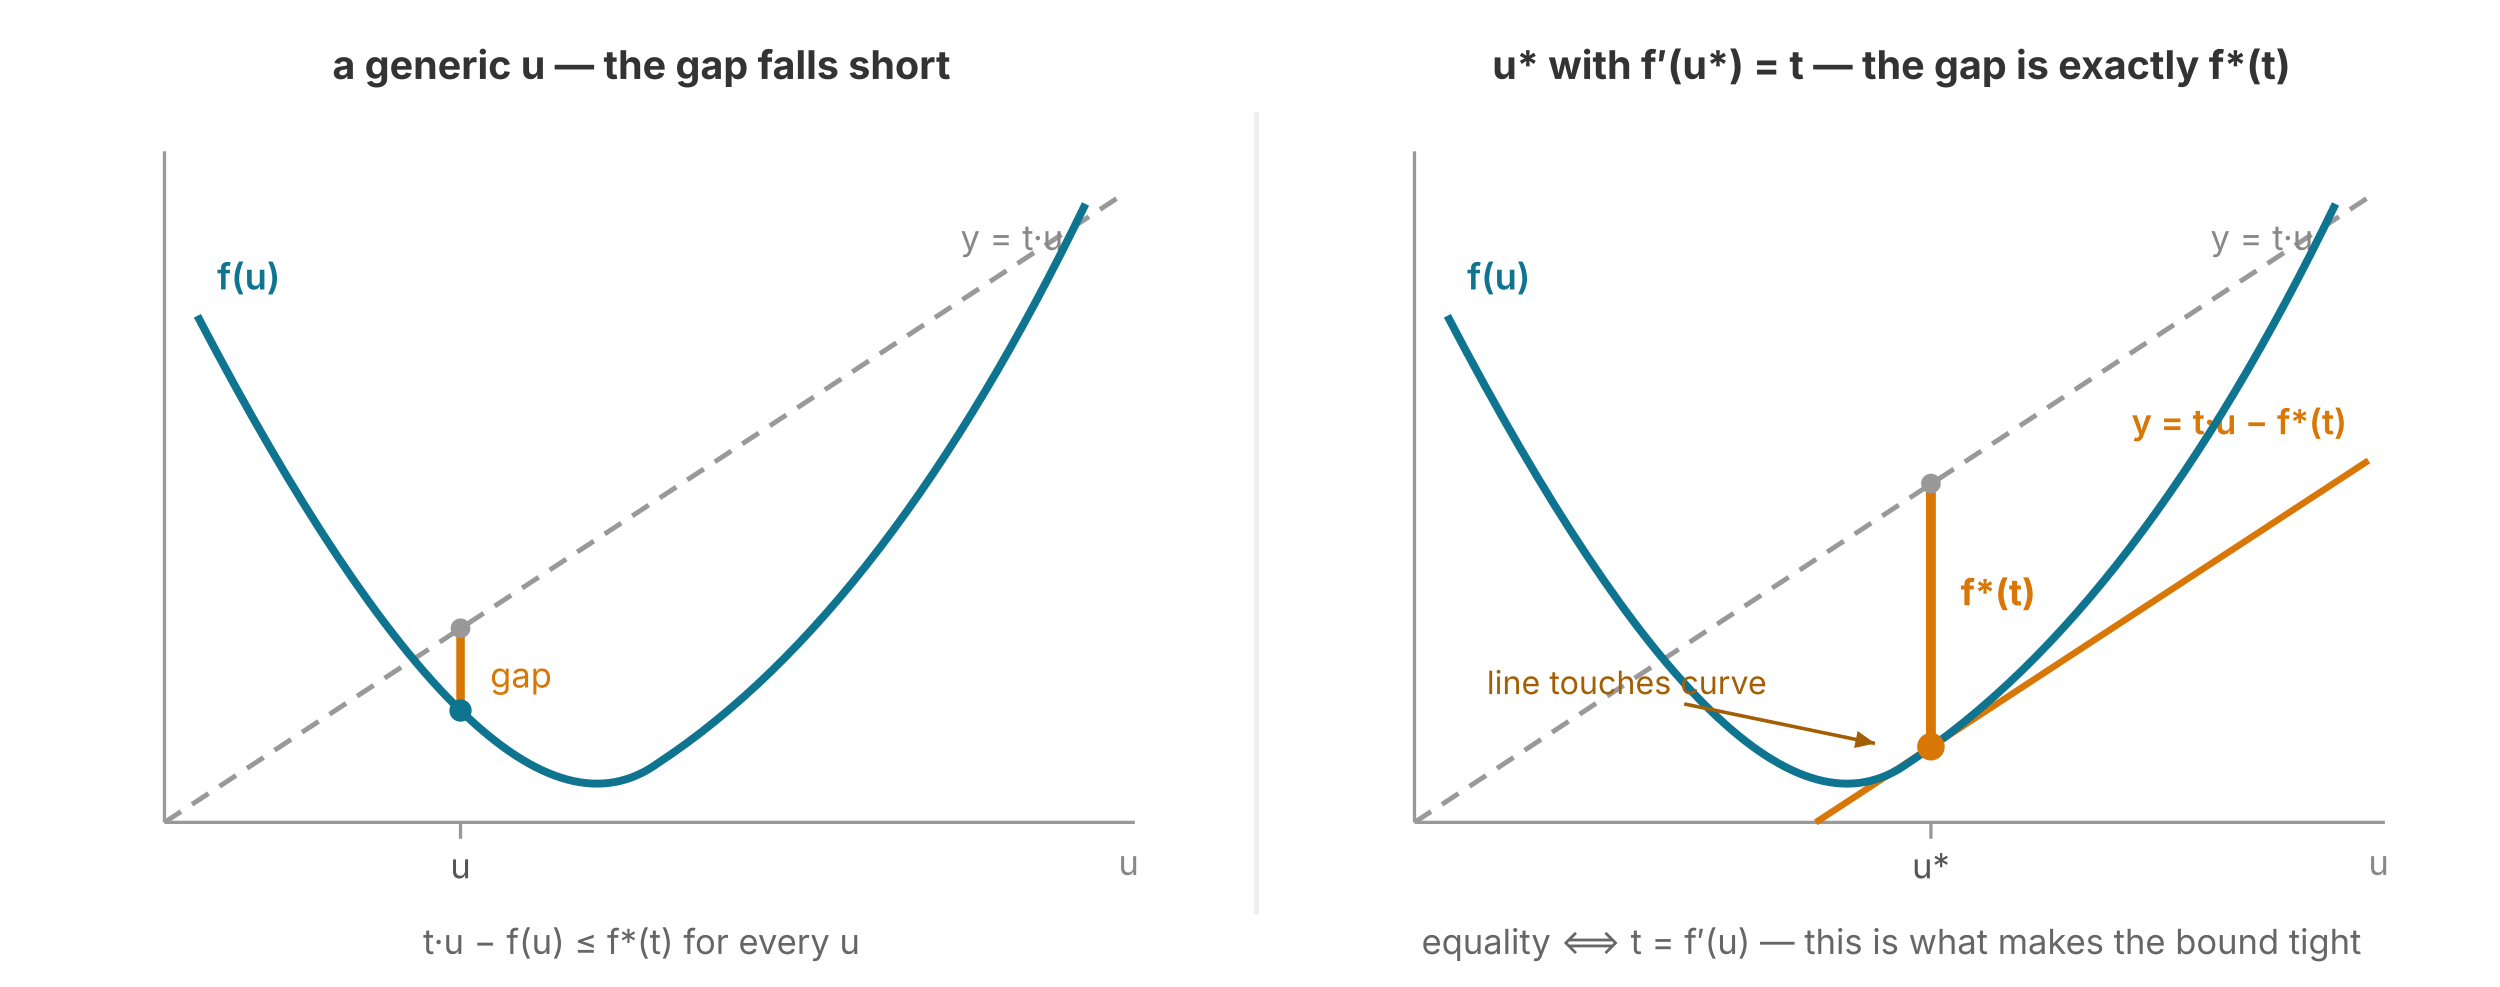
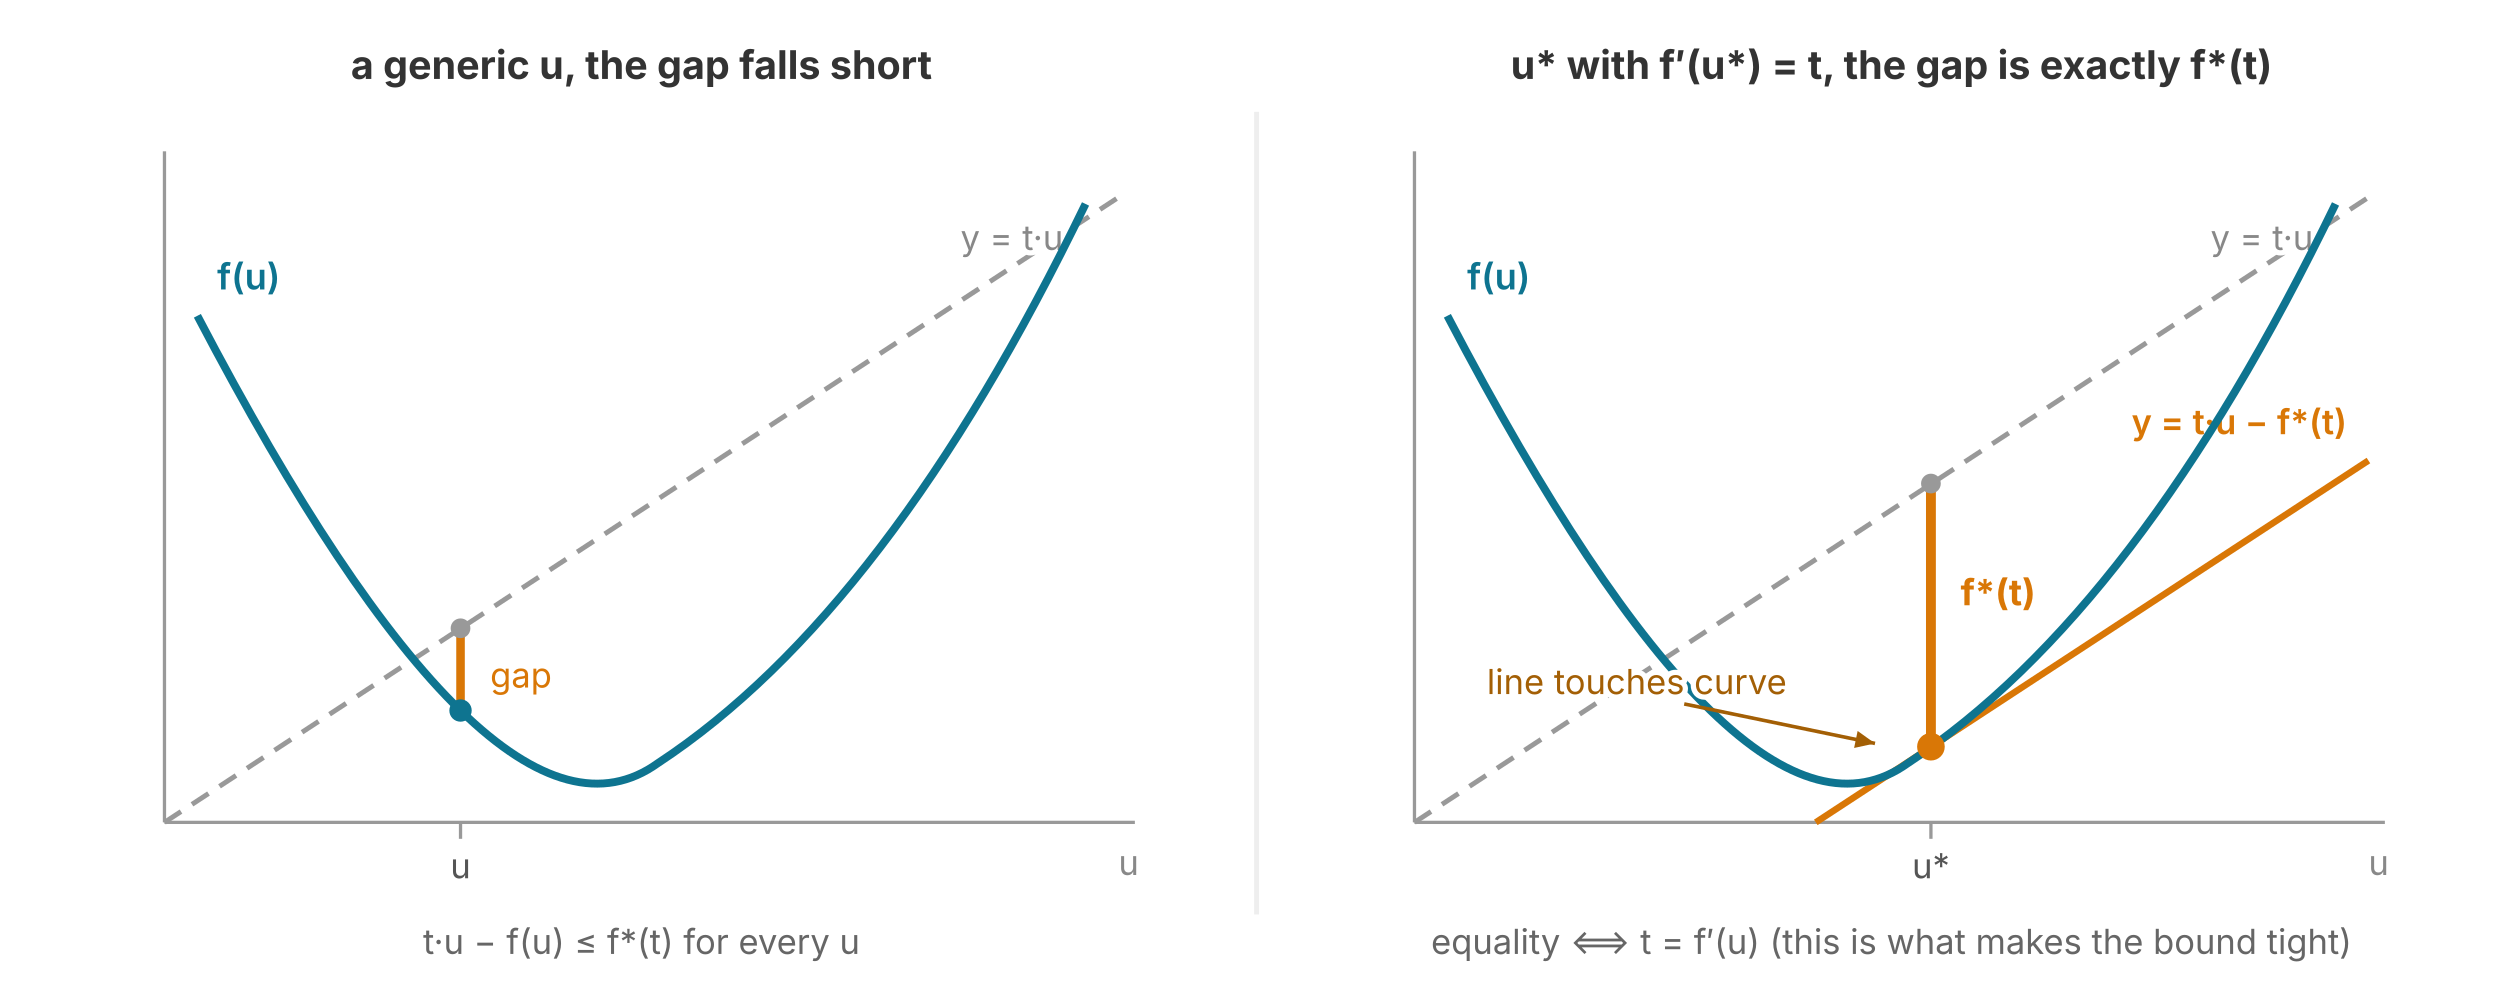
<svg xmlns="http://www.w3.org/2000/svg" viewBox="0 0 760 300" font-family="Inter, -apple-system, sans-serif">
  <defs>
    <marker id="fy-a" viewBox="0 0 10 10" refX="9" refY="5" markerWidth="6" markerHeight="6" orient="auto-start-reverse">
-       <path d="M 0 1 L 9 5 L 0 9 z" fill="#a35f05" />
+       <path d="M 0 1 L 9 5 L 0 9 z" fill="var(--fig-amber-2, #a35f05)" />
    </marker>
  </defs>
-   <text x="195" y="24" text-anchor="middle" font-size="12" font-weight="700" fill="#333">a generic u — the gap falls short</text>
-   <line x1="50" y1="250" x2="345" y2="250" stroke="#999" stroke-width="1" />
-   <line x1="50" y1="46" x2="50" y2="250" stroke="#999" stroke-width="1" />
-   <text x="340" y="266" font-size="10.5" fill="#888">u</text>
-   <line x1="50" y1="250" x2="340" y2="60" stroke="#999" stroke-width="1.5" stroke-dasharray="6 4" />
-   <text x="292" y="76" font-size="10.5" fill="#888">y = t·u</text>
-   <path d="M 60 96 Q 150 268 200 232 Q 270 186 330 62" fill="none" stroke="#0e7490" stroke-width="2.4" />
-   <text x="66" y="88" font-size="11" fill="#0e7490" font-weight="600">f(u)</text>
-   <line x1="140" y1="191" x2="140" y2="216" stroke="#d97706" stroke-width="2.6" />
-   <circle cx="140" cy="216" r="3.4" fill="#0e7490" />
-   <circle cx="140" cy="191" r="3" fill="#999" />
-   <text x="149" y="209" font-size="10.5" fill="#d97706">gap</text>
-   <line x1="140" y1="250" x2="140" y2="255" stroke="#999" />
-   <text x="140" y="267" text-anchor="middle" font-size="10.5" fill="#555">u</text>
-   <text x="195" y="290" text-anchor="middle" font-size="10.5" fill="#666">t·u − f(u)  ≤  f*(t)     for every u</text>
-   <line x1="382" y1="34" x2="382" y2="278" stroke="#eee" stroke-width="1.5" />
-   <text x="575" y="24" text-anchor="middle" font-size="12" font-weight="700" fill="#333">u* with f′(u*) = t — the gap is exactly f*(t)</text>
-   <line x1="430" y1="250" x2="725" y2="250" stroke="#999" stroke-width="1" />
-   <line x1="430" y1="46" x2="430" y2="250" stroke="#999" stroke-width="1" />
-   <text x="720" y="266" font-size="10.5" fill="#888">u</text>
-   <line x1="430" y1="250" x2="720" y2="60" stroke="#999" stroke-width="1.5" stroke-dasharray="6 4" />
-   <text x="672" y="76" font-size="10.5" fill="#888">y = t·u</text>
-   <line x1="552" y1="250" x2="720" y2="140" stroke="#d97706" stroke-width="2" />
-   <text x="648" y="132" font-size="10.5" font-weight="600" fill="#d97706">y = t·u − f*(t)</text>
-   <path d="M 440 96 Q 530 268 580 232 Q 650 186 710 62" fill="none" stroke="#0e7490" stroke-width="2.4" />
-   <text x="446" y="88" font-size="11" fill="#0e7490" font-weight="600">f(u)</text>
-   <line x1="587" y1="147" x2="587" y2="227" stroke="#d97706" stroke-width="3" />
-   <circle cx="587" cy="227" r="4.2" fill="#d97706" />
-   <circle cx="587" cy="147" r="3" fill="#999" />
-   <text x="596" y="184" font-size="11" font-weight="700" fill="#d97706">f*(t)</text>
-   <line x1="587" y1="250" x2="587" y2="255" stroke="#999" />
-   <text x="587" y="267" text-anchor="middle" font-size="10.5" fill="#555">u*</text>
-   <path d="M 512 214 L 570 226" stroke="#a35f05" stroke-width="1.1" fill="none" marker-end="url(#fy-a)" />
-   <text x="452" y="211" font-size="9.8" fill="#a35f05">line touches curve</text>
-   <text x="575" y="290" text-anchor="middle" font-size="10.5" fill="#666">equality  ⟺  t = f′(u)     — this is what makes the bound tight</text>
+   <text x="195" y="24" text-anchor="middle" font-size="12" font-weight="700" fill="var(--fig-ink, #333)">a generic u, the gap falls short</text>
+   <line x1="50" y1="250" x2="345" y2="250" stroke="var(--fig-muted-2, #999)" stroke-width="1" />
+   <line x1="50" y1="46" x2="50" y2="250" stroke="var(--fig-muted-2, #999)" stroke-width="1" />
+   <text x="340" y="266" font-size="10.5" fill="var(--fig-muted-2, #888)">u</text>
+   <line x1="50" y1="250" x2="340" y2="60" stroke="var(--fig-muted-2, #999)" stroke-width="1.5" stroke-dasharray="6 4" />
+   <text paint-order="stroke" stroke="var(--fig-paper, #fff)" stroke-width="3.2" stroke-linejoin="round" x="292" y="76" font-size="10.5" fill="var(--fig-muted-2, #888)">y = t·u</text>
+   <path d="M 60 96 Q 150 268 200 232 Q 270 186 330 62" fill="none" stroke="var(--fig-teal, #0e7490)" stroke-width="2.4" />
+   <text x="66" y="88" font-size="11" fill="var(--fig-teal, #0e7490)" font-weight="600">f(u)</text>
+   <line x1="140" y1="191" x2="140" y2="216" stroke="var(--fig-amber, #d97706)" stroke-width="2.6" />
+   <circle cx="140" cy="216" r="3.4" fill="var(--fig-teal, #0e7490)" />
+   <circle cx="140" cy="191" r="3" fill="var(--fig-muted-2, #999)" />
+   <text x="149" y="209" font-size="10.5" fill="var(--fig-amber, #d97706)">gap</text>
+   <line x1="140" y1="250" x2="140" y2="255" stroke="var(--fig-muted-2, #999)" />
+   <text x="140" y="267" text-anchor="middle" font-size="10.5" fill="var(--fig-ink-2, #555)">u</text>
+   <text x="195" y="290" text-anchor="middle" font-size="10.5" fill="var(--fig-muted, #666)">t·u − f(u)  ≤  f*(t)     for every u</text>
+   <line x1="382" y1="34" x2="382" y2="278" stroke="var(--fig-wash, #eee)" stroke-width="1.5" />
+   <text x="575" y="24" text-anchor="middle" font-size="12" font-weight="700" fill="var(--fig-ink, #333)">u* with f′(u*) = t, the gap is exactly f*(t)</text>
+   <line x1="430" y1="250" x2="725" y2="250" stroke="var(--fig-muted-2, #999)" stroke-width="1" />
+   <line x1="430" y1="46" x2="430" y2="250" stroke="var(--fig-muted-2, #999)" stroke-width="1" />
+   <text x="720" y="266" font-size="10.5" fill="var(--fig-muted-2, #888)">u</text>
+   <line x1="430" y1="250" x2="720" y2="60" stroke="var(--fig-muted-2, #999)" stroke-width="1.5" stroke-dasharray="6 4" />
+   <text paint-order="stroke" stroke="var(--fig-paper, #fff)" stroke-width="3.2" stroke-linejoin="round" x="672" y="76" font-size="10.5" fill="var(--fig-muted-2, #888)">y = t·u</text>
+   <line x1="552" y1="250" x2="720" y2="140" stroke="var(--fig-amber, #d97706)" stroke-width="2" />
+   <text paint-order="stroke" stroke="var(--fig-paper, #fff)" stroke-width="3.2" stroke-linejoin="round" x="648" y="132" font-size="10.5" font-weight="600" fill="var(--fig-amber, #d97706)">y = t·u − f*(t)</text>
+   <path d="M 440 96 Q 530 268 580 232 Q 650 186 710 62" fill="none" stroke="var(--fig-teal, #0e7490)" stroke-width="2.4" />
+   <text x="446" y="88" font-size="11" fill="var(--fig-teal, #0e7490)" font-weight="600">f(u)</text>
+   <line x1="587" y1="147" x2="587" y2="227" stroke="var(--fig-amber, #d97706)" stroke-width="3" />
+   <circle cx="587" cy="227" r="4.2" fill="var(--fig-amber, #d97706)" />
+   <circle cx="587" cy="147" r="3" fill="var(--fig-muted-2, #999)" />
+   <text x="596" y="184" font-size="11" font-weight="700" fill="var(--fig-amber, #d97706)">f*(t)</text>
+   <line x1="587" y1="250" x2="587" y2="255" stroke="var(--fig-muted-2, #999)" />
+   <text x="587" y="267" text-anchor="middle" font-size="10.5" fill="var(--fig-ink-2, #555)">u*</text>
+   <path d="M 512 214 L 570 226" stroke="var(--fig-amber-2, #a35f05)" stroke-width="1.1" fill="none" marker-end="url(#fy-a)" />
+   <text paint-order="stroke" stroke="var(--fig-paper, #fff)" stroke-width="3.2" stroke-linejoin="round" x="452" y="211" font-size="10.5" fill="var(--fig-amber-2, #a35f05)">line touches curve</text>
+   <text x="575" y="290" text-anchor="middle" font-size="10.5" fill="var(--fig-muted, #666)">equality  ⟺  t = f′(u)     (this is what makes the bound tight)</text>
</svg>
